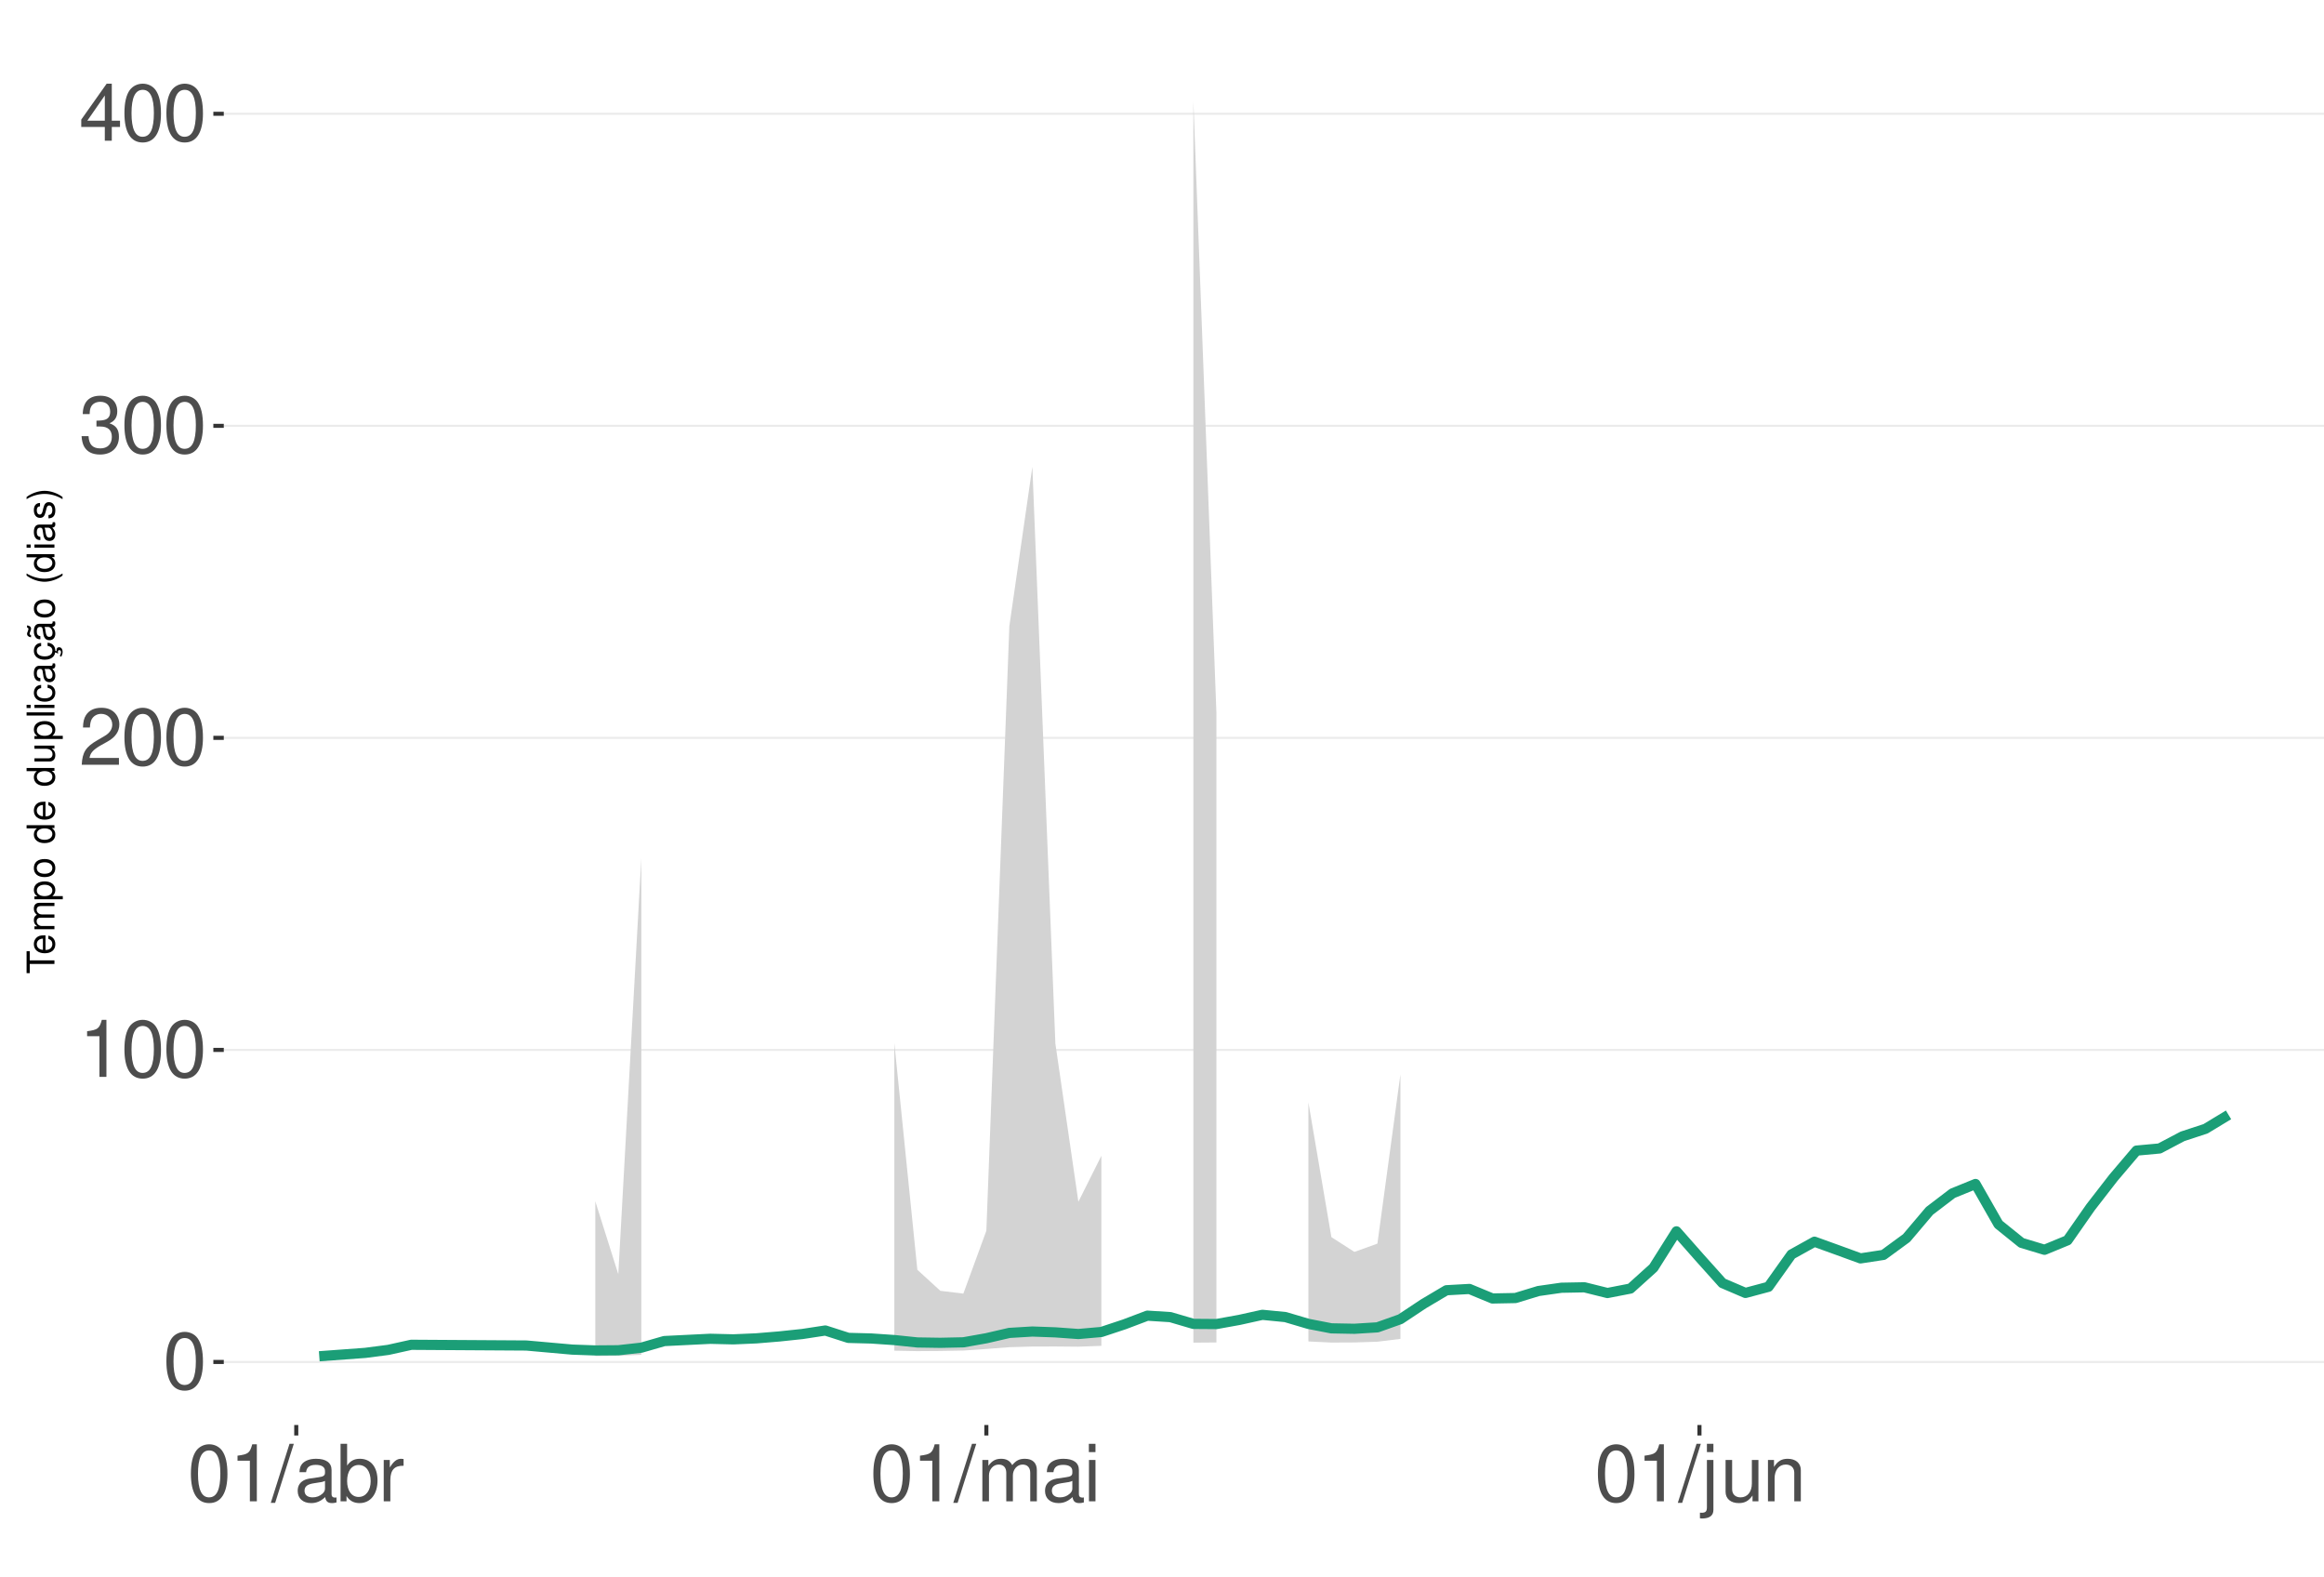
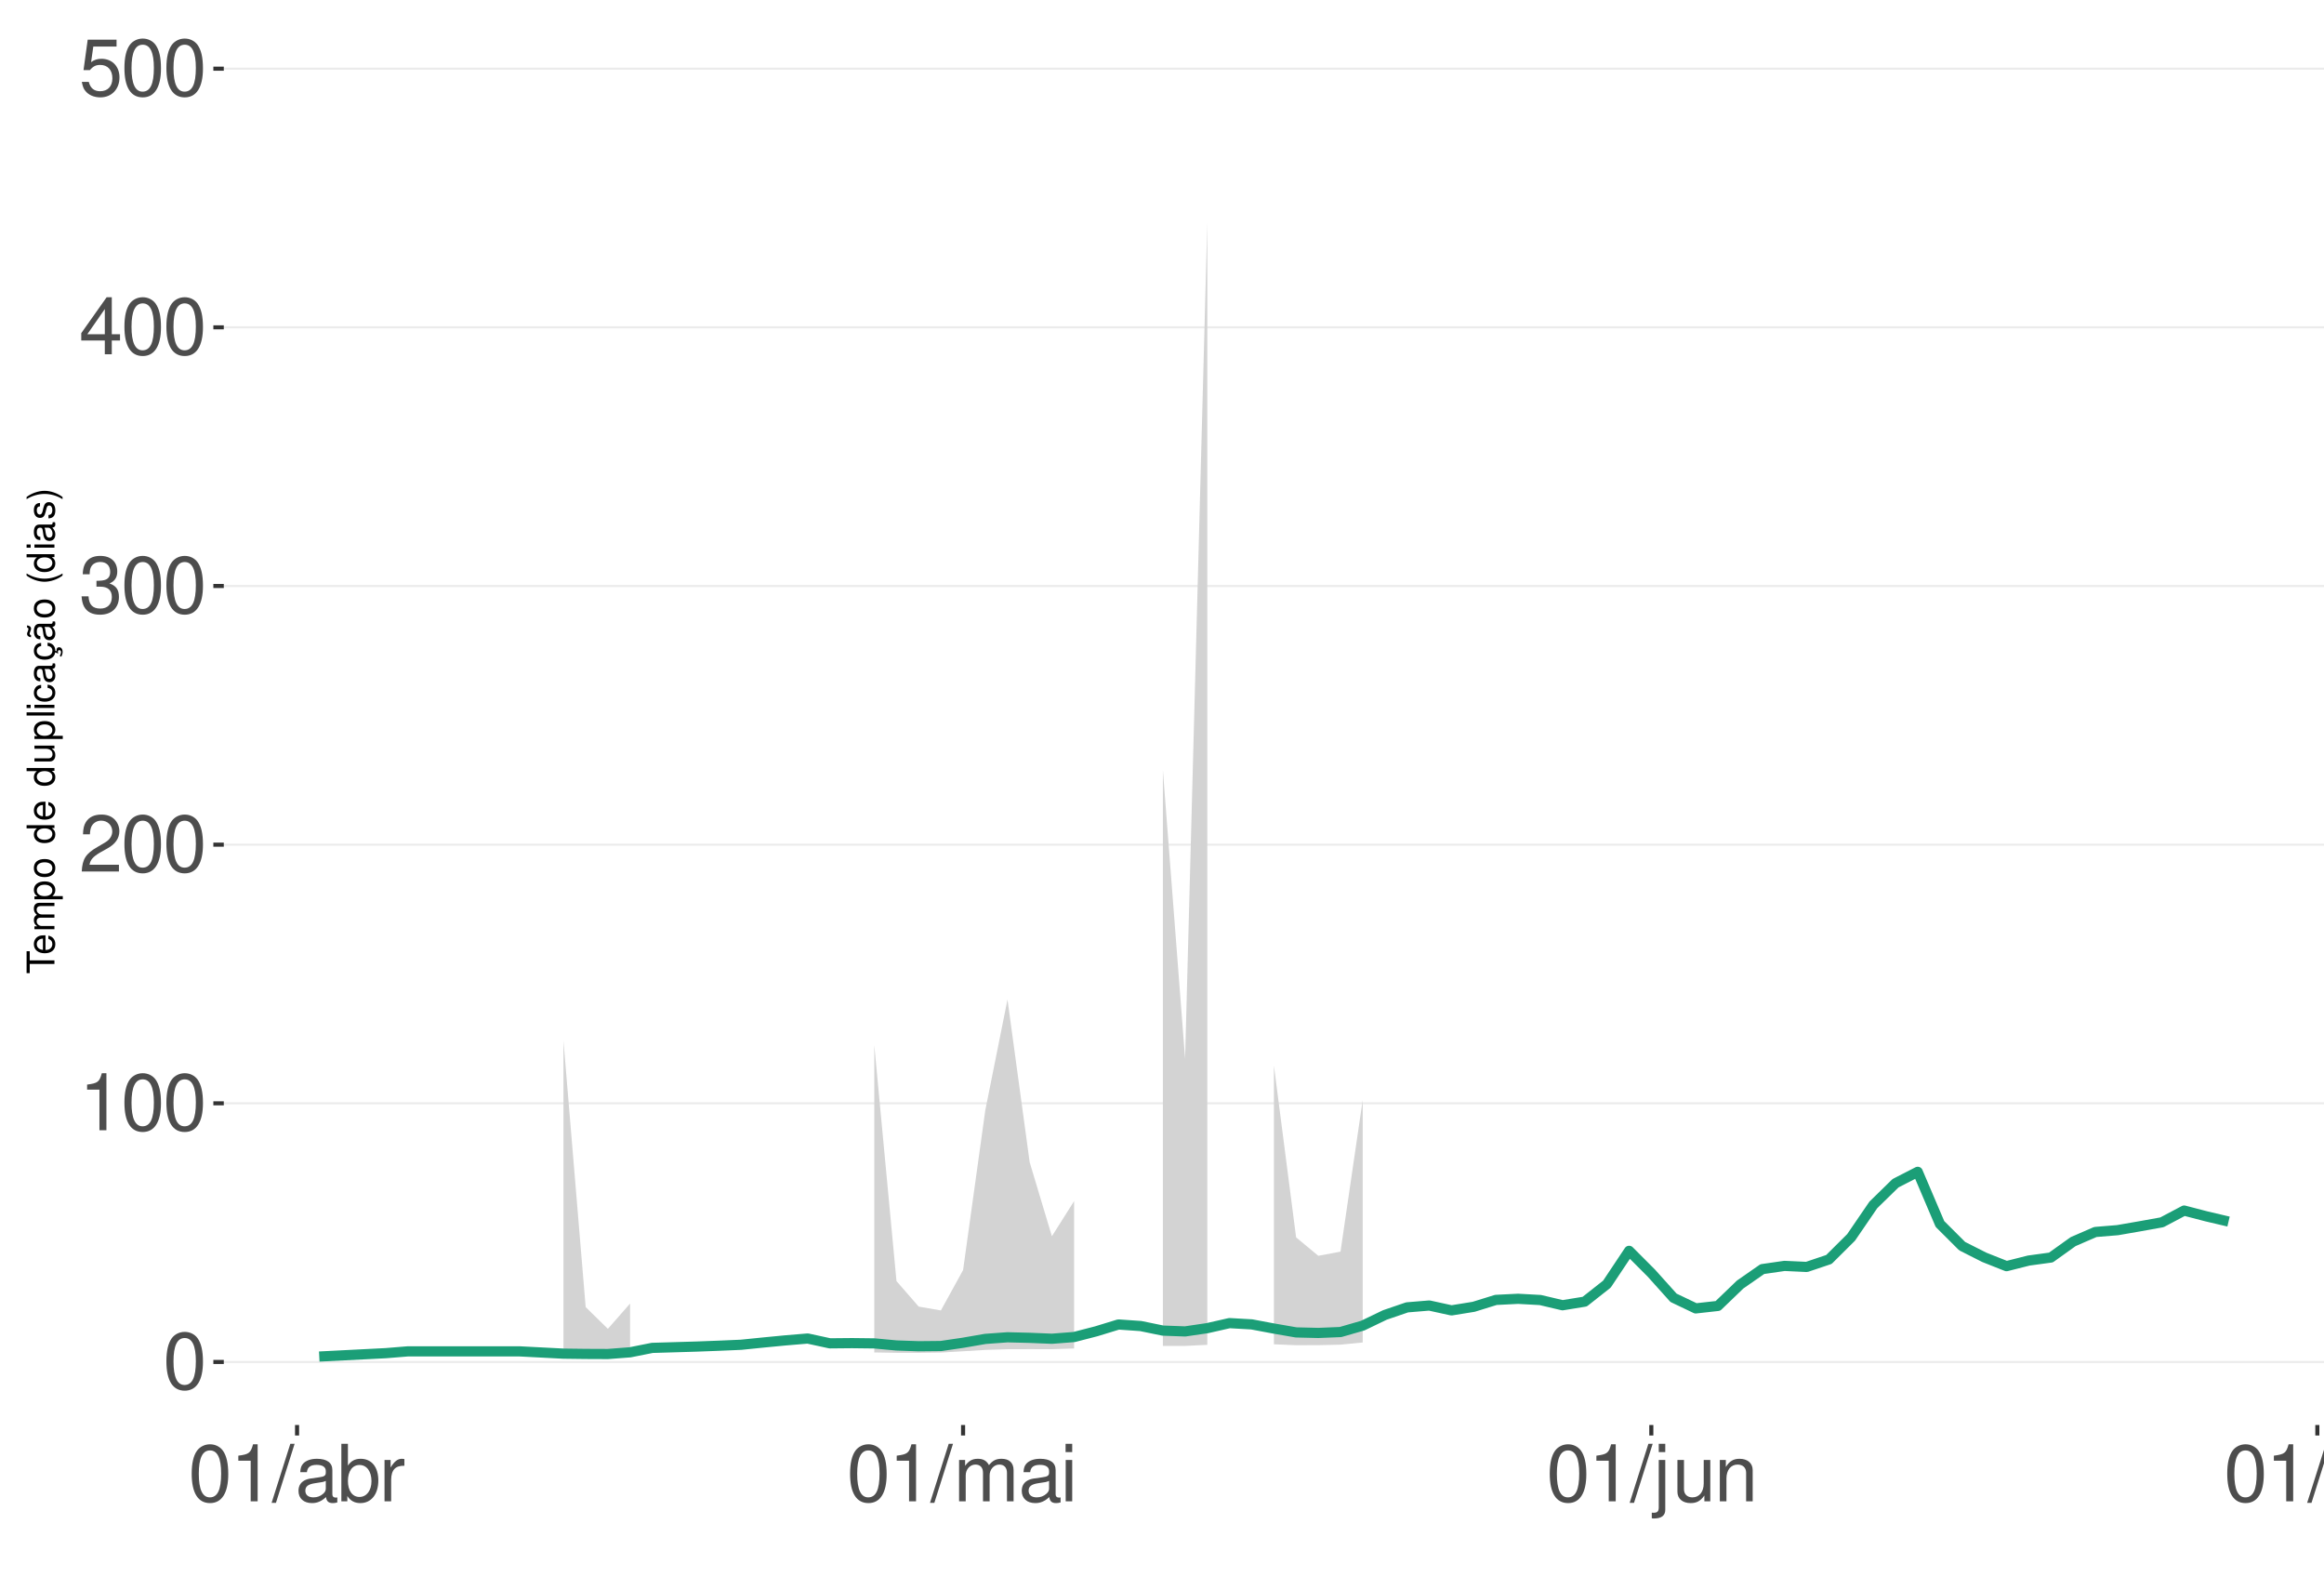
<svg xmlns="http://www.w3.org/2000/svg" xmlns:xlink="http://www.w3.org/1999/xlink" width="609pt" height="413pt" viewBox="0 0 609 413" version="1.1">
  <defs>
    <g>
      <symbol overflow="visible" id="glyph0-0">
        <path style="stroke:none;" d="" />
      </symbol>
      <symbol overflow="visible" id="glyph0-1">
        <path style="stroke:none;" d="M 5.688 -14.938 C 4.312 -14.938 3.078 -14.312 2.312 -13.297 C 1.359 -11.984 0.891 -10 0.891 -7.234 C 0.891 -2.188 2.547 0.469 5.688 0.469 C 8.781 0.469 10.469 -2.188 10.469 -7.109 C 10.469 -10 10.016 -11.938 9.047 -13.297 C 8.281 -14.328 7.062 -14.938 5.688 -14.938 Z M 5.688 -13.328 C 7.641 -13.328 8.609 -11.312 8.609 -7.266 C 8.609 -3.016 7.656 -1.031 5.641 -1.031 C 3.719 -1.031 2.75 -3.094 2.75 -7.203 C 2.75 -11.312 3.719 -13.328 5.688 -13.328 Z M 5.688 -13.328 " />
      </symbol>
      <symbol overflow="visible" id="glyph0-2">
        <path style="stroke:none;" d="M 5.344 -10.641 L 5.344 0 L 7.172 0 L 7.172 -14.938 L 5.969 -14.938 C 5.328 -12.641 4.922 -12.328 2.109 -11.953 L 2.109 -10.641 Z M 5.344 -10.641 " />
      </symbol>
      <symbol overflow="visible" id="glyph0-3">
        <path style="stroke:none;" d="M 10.453 -1.797 L 2.75 -1.797 C 2.938 -3.031 3.594 -3.828 5.391 -4.922 L 7.453 -6.078 C 9.5 -7.203 10.562 -8.734 10.562 -10.578 C 10.562 -11.812 10.062 -12.969 9.188 -13.781 C 8.328 -14.562 7.25 -14.938 5.859 -14.938 C 4 -14.938 2.625 -14.281 1.812 -13 C 1.297 -12.203 1.078 -11.281 1.031 -9.766 L 2.844 -9.766 C 2.906 -10.781 3.031 -11.375 3.281 -11.875 C 3.766 -12.781 4.703 -13.344 5.797 -13.344 C 7.453 -13.344 8.703 -12.141 8.703 -10.531 C 8.703 -9.344 8.016 -8.297 6.719 -7.562 L 4.812 -6.438 C 1.75 -4.688 0.875 -3.281 0.703 -0.016 L 10.453 -0.016 Z M 10.453 -1.797 " />
      </symbol>
      <symbol overflow="visible" id="glyph0-4">
        <path style="stroke:none;" d="M 4.562 -6.875 L 5.562 -6.875 C 7.547 -6.875 8.594 -5.953 8.594 -4.156 C 8.594 -2.266 7.453 -1.141 5.578 -1.141 C 3.578 -1.141 2.609 -2.141 2.484 -4.344 L 0.656 -4.344 C 0.75 -3.141 0.953 -2.359 1.297 -1.688 C 2.062 -0.25 3.484 0.469 5.5 0.469 C 8.516 0.469 10.453 -1.344 10.453 -4.172 C 10.453 -6.078 9.734 -7.109 7.969 -7.719 C 9.344 -8.281 10.016 -9.312 10.016 -10.828 C 10.016 -13.391 8.344 -14.938 5.562 -14.938 C 2.609 -14.938 1.031 -13.281 0.969 -10.125 L 2.781 -10.125 C 2.812 -11.031 2.891 -11.547 3.125 -12 C 3.531 -12.844 4.438 -13.344 5.578 -13.344 C 7.188 -13.344 8.156 -12.375 8.156 -10.766 C 8.156 -9.703 7.781 -9.062 6.984 -8.719 C 6.484 -8.516 5.828 -8.422 4.562 -8.406 Z M 4.562 -6.875 " />
      </symbol>
      <symbol overflow="visible" id="glyph0-5">
        <path style="stroke:none;" d="M 6.75 -3.609 L 6.75 0 L 8.578 0 L 8.578 -3.609 L 10.734 -3.609 L 10.734 -5.25 L 8.578 -5.25 L 8.578 -14.938 L 7.234 -14.938 L 0.578 -5.531 L 0.578 -3.609 Z M 6.75 -5.25 L 2.172 -5.25 L 6.75 -11.844 Z M 6.75 -5.25 " />
      </symbol>
      <symbol overflow="visible" id="glyph0-6">
+         <path style="stroke:none;" d="M 9.828 -14.641 L 2.266 -14.641 L 1.172 -6.672 L 2.844 -6.672 C 3.703 -7.688 4.406 -8.031 5.562 -8.031 C 7.516 -8.031 8.734 -6.688 8.734 -4.531 C 8.734 -2.422 7.516 -1.141 5.531 -1.141 C 3.953 -1.141 2.969 -1.938 2.547 -3.594 L 0.719 -3.594 C 0.969 -2.391 1.172 -1.812 1.609 -1.281 C 2.438 -0.172 3.922 0.469 5.578 0.469 C 8.531 0.469 10.594 -1.672 10.594 -4.766 C 10.594 -7.656 8.672 -9.641 5.859 -9.641 C 4.828 -9.641 4 -9.375 3.156 -8.766 L 3.734 -12.844 L 9.828 -12.844 Z M 9.828 -14.641 " />
+       </symbol>
+       <symbol overflow="visible" id="glyph0-7">
        <path style="stroke:none;" d="M 4.734 -15.062 L -0.172 0.406 L 0.969 0.406 L 5.859 -15.062 Z M 4.734 -15.062 " />
      </symbol>
-       <symbol overflow="visible" id="glyph0-7">
+       <symbol overflow="visible" id="glyph0-8">
        <path style="stroke:none;" d="M 11.047 -1.016 C 10.859 -0.969 10.781 -0.969 10.672 -0.969 C 10.078 -0.969 9.75 -1.281 9.75 -1.812 L 9.75 -8.188 C 9.75 -10.094 8.344 -11.141 5.688 -11.141 C 4.094 -11.141 2.828 -10.672 2.094 -9.875 C 1.594 -9.312 1.391 -8.703 1.344 -7.625 L 3.078 -7.625 C 3.219 -8.938 4 -9.547 5.625 -9.547 C 7.188 -9.547 8.031 -8.969 8.031 -7.938 L 8.031 -7.484 C 8.016 -6.734 7.641 -6.469 6.234 -6.281 C 3.797 -5.969 3.422 -5.891 2.766 -5.625 C 1.516 -5.078 0.875 -4.125 0.875 -2.734 C 0.875 -0.766 2.234 0.469 4.422 0.469 C 5.781 0.469 6.875 0 8.094 -1.109 C 8.219 0 8.766 0.469 9.875 0.469 C 10.25 0.469 10.469 0.438 11.047 0.297 Z M 8.031 -3.406 C 8.031 -2.828 7.875 -2.484 7.359 -2 C 6.656 -1.359 5.797 -1.031 4.797 -1.031 C 3.453 -1.031 2.672 -1.672 2.672 -2.766 C 2.672 -3.906 3.406 -4.484 5.266 -4.75 C 7.109 -5 7.453 -5.078 8.031 -5.344 Z M 8.031 -3.406 " />
      </symbol>
-       <symbol overflow="visible" id="glyph0-8">
+       <symbol overflow="visible" id="glyph0-9">
        <path style="stroke:none;" d="M 1.109 -15.062 L 1.109 0 L 2.672 0 L 2.672 -1.391 C 3.484 -0.125 4.578 0.469 6.094 0.469 C 8.938 0.469 10.797 -1.859 10.797 -5.453 C 10.797 -8.969 9.047 -11.141 6.172 -11.141 C 4.688 -11.141 3.641 -10.578 2.828 -9.359 L 2.828 -15.062 Z M 5.844 -9.516 C 7.766 -9.516 9 -7.844 9 -5.266 C 9 -2.812 7.719 -1.141 5.844 -1.141 C 4 -1.141 2.828 -2.781 2.828 -5.328 C 2.828 -7.875 4 -9.516 5.844 -9.516 Z M 5.844 -9.516 " />
      </symbol>
-       <symbol overflow="visible" id="glyph0-9">
+       <symbol overflow="visible" id="glyph0-10">
        <path style="stroke:none;" d="M 1.422 -10.828 L 1.422 0 L 3.156 0 L 3.156 -5.625 C 3.188 -8.219 4.25 -9.375 6.625 -9.312 L 6.625 -11.078 C 6.344 -11.109 6.172 -11.141 5.969 -11.141 C 4.859 -11.141 4 -10.469 3.016 -8.859 L 3.016 -10.828 Z M 1.422 -10.828 " />
      </symbol>
-       <symbol overflow="visible" id="glyph0-10">
+       <symbol overflow="visible" id="glyph0-11">
        <path style="stroke:none;" d="M 1.453 -10.828 L 1.453 0 L 3.188 0 L 3.188 -6.797 C 3.188 -8.359 4.312 -9.625 5.719 -9.625 C 7 -9.625 7.719 -8.844 7.719 -7.453 L 7.719 0 L 9.453 0 L 9.453 -6.797 C 9.453 -8.359 10.594 -9.625 12 -9.625 C 13.266 -9.625 14 -8.812 14 -7.453 L 14 0 L 15.734 0 L 15.734 -8.125 C 15.734 -10.062 14.625 -11.141 12.594 -11.141 C 11.156 -11.141 10.281 -10.703 9.281 -9.484 C 8.641 -10.641 7.766 -11.141 6.359 -11.141 C 4.922 -11.141 3.953 -10.594 3.031 -9.297 L 3.031 -10.828 Z M 1.453 -10.828 " />
      </symbol>
-       <symbol overflow="visible" id="glyph0-11">
+       <symbol overflow="visible" id="glyph0-12">
        <path style="stroke:none;" d="M 3.094 -10.828 L 1.391 -10.828 L 1.391 0 L 3.094 0 Z M 3.094 -15.062 L 1.359 -15.062 L 1.359 -12.891 L 3.094 -12.891 Z M 3.094 -15.062 " />
      </symbol>
-       <symbol overflow="visible" id="glyph0-12">
+       <symbol overflow="visible" id="glyph0-13">
        <path style="stroke:none;" d="M 1.453 -10.828 L 1.453 1.562 C 1.453 2.641 1.109 3 0.047 3 C -0.078 3 -0.141 3 -0.375 2.969 L -0.375 4.438 C -0.172 4.484 -0.062 4.5 0.203 4.5 C 2.141 4.5 3.156 3.734 3.156 2.25 L 3.156 -10.828 Z M 3.156 -15.062 L 1.453 -15.062 L 1.453 -12.891 L 3.156 -12.891 Z M 3.156 -15.062 " />
      </symbol>
-       <symbol overflow="visible" id="glyph0-13">
+       <symbol overflow="visible" id="glyph0-14">
        <path style="stroke:none;" d="M 9.953 0 L 9.953 -10.828 L 8.234 -10.828 L 8.234 -4.688 C 8.234 -2.484 7.078 -1.031 5.281 -1.031 C 3.922 -1.031 3.062 -1.859 3.062 -3.156 L 3.062 -10.828 L 1.344 -10.828 L 1.344 -2.484 C 1.344 -0.688 2.688 0.469 4.797 0.469 C 6.375 0.469 7.391 -0.078 8.406 -1.516 L 8.406 0 Z M 9.953 0 " />
      </symbol>
-       <symbol overflow="visible" id="glyph0-14">
+       <symbol overflow="visible" id="glyph0-15">
        <path style="stroke:none;" d="M 1.453 -10.828 L 1.453 0 L 3.188 0 L 3.188 -5.969 C 3.188 -8.188 4.344 -9.625 6.109 -9.625 C 7.484 -9.625 8.344 -8.797 8.344 -7.5 L 8.344 0 L 10.062 0 L 10.062 -8.188 C 10.062 -9.984 8.719 -11.141 6.625 -11.141 C 5.016 -11.141 3.984 -10.516 3.031 -9 L 3.031 -10.828 Z M 1.453 -10.828 " />
+       </symbol>
+       <symbol overflow="visible" id="glyph0-16">
+         <path style="stroke:none;" d="M 3.141 -15.062 L 1.406 -15.062 L 1.406 0 L 3.141 0 Z M 3.141 -15.062 " />
      </symbol>
      <symbol overflow="visible" id="glyph1-0">
        <path style="stroke:none;" d="" />
      </symbol>
      <symbol overflow="visible" id="glyph1-1">
        <path style="stroke:none;" d="M -6.469 -3.547 L -6.469 -5.938 L -7.297 -5.938 L -7.297 -0.203 L -6.469 -0.203 L -6.469 -2.609 L 0 -2.609 L 0 -3.547 Z M -6.469 -3.547 " />
      </symbol>
      <symbol overflow="visible" id="glyph1-2">
        <path style="stroke:none;" d="M -2.344 -5.125 C -3.141 -5.125 -3.625 -5.062 -4.016 -4.922 C -4.875 -4.578 -5.391 -3.781 -5.391 -2.797 C -5.391 -1.344 -4.281 -0.406 -2.547 -0.406 C -0.812 -0.406 0.234 -1.297 0.234 -2.781 C 0.234 -3.984 -0.453 -4.812 -1.594 -5.016 L -1.594 -4.188 C -0.906 -3.953 -0.547 -3.484 -0.547 -2.812 C -0.547 -2.281 -0.781 -1.828 -1.219 -1.547 C -1.516 -1.344 -1.812 -1.281 -2.344 -1.266 Z M -3.016 -1.297 C -3.984 -1.359 -4.625 -1.953 -4.625 -2.797 C -4.625 -3.641 -3.953 -4.234 -3.016 -4.234 Z M -3.016 -1.297 " />
      </symbol>
      <symbol overflow="visible" id="glyph1-3">
        <path style="stroke:none;" d="M -5.234 -0.703 L 0 -0.703 L 0 -1.547 L -3.297 -1.547 C -4.047 -1.547 -4.656 -2.094 -4.656 -2.766 C -4.656 -3.391 -4.281 -3.734 -3.609 -3.734 L 0 -3.734 L 0 -4.578 L -3.297 -4.578 C -4.047 -4.578 -4.656 -5.125 -4.656 -5.812 C -4.656 -6.422 -4.266 -6.781 -3.609 -6.781 L 0 -6.781 L 0 -7.625 L -3.938 -7.625 C -4.875 -7.625 -5.391 -7.078 -5.391 -6.094 C -5.391 -5.406 -5.188 -4.984 -4.594 -4.484 C -5.156 -4.188 -5.391 -3.766 -5.391 -3.078 C -5.391 -2.375 -5.125 -1.906 -4.5 -1.469 L -5.234 -1.469 Z M -5.234 -0.703 " />
      </symbol>
      <symbol overflow="visible" id="glyph1-4">
        <path style="stroke:none;" d="M 2.188 -0.547 L 2.188 -1.375 L -0.547 -1.375 C -0.016 -1.812 0.234 -2.312 0.234 -2.984 C 0.234 -4.344 -0.859 -5.234 -2.531 -5.234 C -4.297 -5.234 -5.391 -4.375 -5.391 -2.984 C -5.391 -2.266 -5.062 -1.703 -4.453 -1.312 L -5.234 -1.312 L -5.234 -0.547 Z M -4.609 -2.844 C -4.609 -3.766 -3.797 -4.359 -2.547 -4.359 C -1.359 -4.359 -0.547 -3.75 -0.547 -2.844 C -0.547 -1.953 -1.344 -1.375 -2.578 -1.375 C -3.812 -1.375 -4.609 -1.953 -4.609 -2.844 Z M -4.609 -2.844 " />
      </symbol>
      <symbol overflow="visible" id="glyph1-5">
        <path style="stroke:none;" d="M -5.391 -2.719 C -5.391 -1.234 -4.344 -0.359 -2.578 -0.359 C -0.812 -0.359 0.234 -1.234 0.234 -2.734 C 0.234 -4.203 -0.812 -5.094 -2.547 -5.094 C -4.359 -5.094 -5.391 -4.234 -5.391 -2.719 Z M -4.625 -2.734 C -4.625 -3.672 -3.844 -4.234 -2.547 -4.234 C -1.312 -4.234 -0.547 -3.656 -0.547 -2.734 C -0.547 -1.797 -1.312 -1.234 -2.578 -1.234 C -3.844 -1.234 -4.625 -1.797 -4.625 -2.734 Z M -4.625 -2.734 " />
      </symbol>
      <symbol overflow="visible" id="glyph1-6">
        <path style="stroke:none;" d="" />
      </symbol>
      <symbol overflow="visible" id="glyph1-7">
        <path style="stroke:none;" d="M -7.297 -4.953 L -7.297 -4.125 L -4.578 -4.125 C -5.109 -3.766 -5.391 -3.203 -5.391 -2.516 C -5.391 -1.156 -4.297 -0.266 -2.625 -0.266 C -0.859 -0.266 0.234 -1.125 0.234 -2.547 C 0.234 -3.266 -0.047 -3.766 -0.688 -4.203 L 0 -4.203 L 0 -4.953 Z M -4.609 -2.656 C -4.609 -3.547 -3.812 -4.125 -2.562 -4.125 C -1.344 -4.125 -0.547 -3.547 -0.547 -2.656 C -0.547 -1.734 -1.359 -1.125 -2.578 -1.125 C -3.797 -1.125 -4.609 -1.734 -4.609 -2.656 Z M -4.609 -2.656 " />
      </symbol>
      <symbol overflow="visible" id="glyph1-8">
        <path style="stroke:none;" d="M 0 -4.812 L -5.234 -4.812 L -5.234 -3.984 L -2.266 -3.984 C -1.203 -3.984 -0.5 -3.438 -0.5 -2.562 C -0.5 -1.906 -0.906 -1.484 -1.531 -1.484 L -5.234 -1.484 L -5.234 -0.656 L -1.203 -0.656 C -0.328 -0.656 0.234 -1.297 0.234 -2.312 C 0.234 -3.094 -0.047 -3.578 -0.734 -4.062 L 0 -4.062 Z M 0 -4.812 " />
      </symbol>
      <symbol overflow="visible" id="glyph1-9">
        <path style="stroke:none;" d="M -7.297 -1.516 L -7.297 -0.688 L 0 -0.688 L 0 -1.516 Z M -7.297 -1.516 " />
      </symbol>
      <symbol overflow="visible" id="glyph1-10">
        <path style="stroke:none;" d="M -5.234 -1.5 L -5.234 -0.672 L 0 -0.672 L 0 -1.5 Z M -7.297 -1.5 L -7.297 -0.656 L -6.234 -0.656 L -6.234 -1.5 Z M -7.297 -1.5 " />
      </symbol>
      <symbol overflow="visible" id="glyph1-11">
        <path style="stroke:none;" d="M -3.484 -4.703 C -3.984 -4.672 -4.312 -4.562 -4.609 -4.359 C -5.094 -4 -5.391 -3.375 -5.391 -2.641 C -5.391 -1.219 -4.266 -0.312 -2.531 -0.312 C -0.844 -0.312 0.234 -1.203 0.234 -2.625 C 0.234 -3.875 -0.516 -4.672 -1.797 -4.766 L -1.797 -3.938 C -0.953 -3.797 -0.547 -3.359 -0.547 -2.656 C -0.547 -1.734 -1.297 -1.188 -2.531 -1.188 C -3.844 -1.188 -4.625 -1.719 -4.625 -2.625 C -4.625 -3.328 -4.203 -3.766 -3.484 -3.875 Z M -3.484 -4.703 " />
      </symbol>
      <symbol overflow="visible" id="glyph1-12">
        <path style="stroke:none;" d="M -0.484 -5.344 C -0.469 -5.266 -0.469 -5.219 -0.469 -5.172 C -0.469 -4.875 -0.625 -4.719 -0.875 -4.719 L -3.953 -4.719 C -4.891 -4.719 -5.391 -4.047 -5.391 -2.75 C -5.391 -1.984 -5.172 -1.375 -4.781 -1.016 C -4.516 -0.766 -4.203 -0.672 -3.688 -0.656 L -3.688 -1.484 C -4.328 -1.562 -4.625 -1.938 -4.625 -2.719 C -4.625 -3.484 -4.344 -3.891 -3.844 -3.891 L -3.625 -3.891 C -3.266 -3.875 -3.125 -3.703 -3.047 -3.016 C -2.891 -1.844 -2.844 -1.656 -2.719 -1.344 C -2.453 -0.734 -2 -0.422 -1.312 -0.422 C -0.375 -0.422 0.234 -1.078 0.234 -2.141 C 0.234 -2.797 0 -3.328 -0.547 -3.922 C 0 -3.984 0.234 -4.234 0.234 -4.781 C 0.234 -4.953 0.203 -5.062 0.141 -5.344 Z M -1.656 -3.891 C -1.375 -3.891 -1.203 -3.812 -0.969 -3.562 C -0.656 -3.219 -0.5 -2.812 -0.5 -2.312 C -0.5 -1.672 -0.812 -1.297 -1.344 -1.297 C -1.891 -1.297 -2.172 -1.656 -2.297 -2.547 C -2.422 -3.438 -2.453 -3.609 -2.594 -3.891 Z M -1.656 -3.891 " />
      </symbol>
      <symbol overflow="visible" id="glyph1-13">
        <path style="stroke:none;" d="M 0.234 -2.641 C 0.234 -3.875 -0.547 -4.703 -1.797 -4.766 L -1.797 -3.938 C -0.953 -3.797 -0.531 -3.359 -0.531 -2.656 C -0.531 -1.734 -1.281 -1.188 -2.516 -1.188 C -3.844 -1.188 -4.625 -1.719 -4.625 -2.625 C -4.625 -3.328 -4.203 -3.766 -3.484 -3.875 L -3.484 -4.703 C -3.984 -4.672 -4.312 -4.562 -4.609 -4.359 C -5.094 -4 -5.391 -3.375 -5.391 -2.641 C -5.391 -1.219 -4.266 -0.312 -2.531 -0.312 C -1.469 -0.312 -0.625 -0.672 -0.156 -1.312 C 0.047 -1.594 0.125 -1.812 0.203 -2.25 L 0.922 -1.938 L 0.984 -2.062 C 0.938 -2.188 0.906 -2.25 0.906 -2.375 C 0.906 -2.656 1.047 -2.828 1.281 -2.828 C 1.547 -2.828 1.734 -2.594 1.734 -2.297 C 1.734 -2.031 1.672 -1.844 1.438 -1.406 L 1.406 -1.312 L 1.812 -1.094 C 2.078 -1.75 2.141 -1.953 2.141 -2.344 C 2.141 -3.109 1.781 -3.578 1.203 -3.578 C 0.781 -3.578 0.547 -3.297 0.547 -2.797 C 0.547 -2.703 0.547 -2.641 0.562 -2.516 Z M 0.234 -2.641 " />
      </symbol>
      <symbol overflow="visible" id="glyph1-14">
        <path style="stroke:none;" d="M -0.484 -5.344 C -0.469 -5.266 -0.469 -5.219 -0.469 -5.172 C -0.469 -4.875 -0.625 -4.719 -0.875 -4.719 L -3.953 -4.719 C -4.891 -4.719 -5.391 -4.047 -5.391 -2.75 C -5.391 -1.984 -5.172 -1.375 -4.781 -1.016 C -4.516 -0.766 -4.203 -0.672 -3.688 -0.656 L -3.688 -1.484 C -4.328 -1.562 -4.625 -1.938 -4.625 -2.719 C -4.625 -3.484 -4.344 -3.891 -3.844 -3.891 L -3.625 -3.891 C -3.266 -3.875 -3.125 -3.703 -3.047 -3.016 C -2.891 -1.844 -2.844 -1.656 -2.719 -1.344 C -2.453 -0.734 -2 -0.422 -1.312 -0.422 C -0.375 -0.422 0.234 -1.078 0.234 -2.141 C 0.234 -2.797 0 -3.328 -0.547 -3.922 C 0 -3.984 0.234 -4.234 0.234 -4.781 C 0.234 -4.953 0.203 -5.062 0.141 -5.344 Z M -1.656 -3.891 C -1.375 -3.891 -1.203 -3.812 -0.969 -3.562 C -0.656 -3.219 -0.5 -2.812 -0.5 -2.312 C -0.5 -1.672 -0.812 -1.297 -1.344 -1.297 C -1.891 -1.297 -2.172 -1.656 -2.297 -2.547 C -2.422 -3.438 -2.453 -3.609 -2.594 -3.891 Z M -7.172 -3.75 C -6.922 -3.672 -6.812 -3.547 -6.812 -3.375 C -6.812 -3.25 -6.875 -2.984 -6.984 -2.734 C -7.156 -2.312 -7.172 -2.25 -7.172 -2.047 C -7.172 -1.594 -6.797 -1.297 -6.141 -1.188 L -6.141 -1.766 C -6.375 -1.812 -6.5 -1.938 -6.5 -2.094 C -6.5 -2.203 -6.469 -2.344 -6.375 -2.578 C -6.156 -3.156 -6.125 -3.234 -6.125 -3.438 C -6.125 -3.922 -6.484 -4.219 -7.172 -4.312 Z M -7.172 -3.75 " />
      </symbol>
      <symbol overflow="visible" id="glyph1-15">
        <path style="stroke:none;" d="M -7.297 -2.359 C -5.984 -1.359 -4.156 -0.734 -2.594 -0.734 C -1.016 -0.734 0.812 -1.359 2.125 -2.359 L 2.125 -2.906 C 0.688 -2.031 -0.984 -1.547 -2.594 -1.547 C -4.188 -1.547 -5.875 -2.031 -7.297 -2.906 Z M -7.297 -2.359 " />
      </symbol>
      <symbol overflow="visible" id="glyph1-16">
        <path style="stroke:none;" d="M -3.781 -4.375 C -4.812 -4.375 -5.391 -3.688 -5.391 -2.484 C -5.391 -1.266 -4.766 -0.469 -3.797 -0.469 C -2.969 -0.469 -2.578 -0.891 -2.281 -2.125 L -2.094 -2.906 C -1.953 -3.484 -1.734 -3.719 -1.375 -3.719 C -0.875 -3.719 -0.547 -3.234 -0.547 -2.5 C -0.547 -2.047 -0.672 -1.672 -0.891 -1.453 C -1.047 -1.328 -1.188 -1.266 -1.562 -1.219 L -1.562 -0.344 C -0.344 -0.375 0.234 -1.062 0.234 -2.438 C 0.234 -3.75 -0.422 -4.594 -1.438 -4.594 C -2.203 -4.594 -2.641 -4.156 -2.891 -3.109 L -3.078 -2.312 C -3.234 -1.625 -3.453 -1.344 -3.828 -1.344 C -4.312 -1.344 -4.625 -1.766 -4.625 -2.453 C -4.625 -3.125 -4.328 -3.484 -3.781 -3.5 Z M -3.781 -4.375 " />
      </symbol>
      <symbol overflow="visible" id="glyph1-17">
        <path style="stroke:none;" d="M 2.125 -0.938 C 0.812 -1.938 -1.016 -2.562 -2.578 -2.562 C -4.156 -2.562 -5.984 -1.938 -7.297 -0.938 L -7.297 -0.375 C -5.859 -1.266 -4.188 -1.75 -2.578 -1.75 C -0.984 -1.75 0.703 -1.266 2.125 -0.375 Z M 2.125 -0.938 " />
      </symbol>
    </g>
    <clipPath id="clip1">
      <path d="M 58.645 9.961 L 609 9.961 L 609 373.328 L 58.645 373.328 Z M 58.645 9.961 " />
    </clipPath>
    <clipPath id="clip2">
      <path d="M 58.645 356 L 609 356 L 609 358 L 58.645 358 Z M 58.645 356 " />
    </clipPath>
    <clipPath id="clip3">
-       <path d="M 58.645 274 L 609 274 L 609 276 L 58.645 276 Z M 58.645 274 " />
+       <path d="M 58.645 288 L 609 288 L 609 290 L 58.645 290 Z M 58.645 288 " />
    </clipPath>
    <clipPath id="clip4">
-       <path d="M 58.645 193 L 609 193 L 609 194 L 58.645 194 Z M 58.645 193 " />
+       <path d="M 58.645 221 L 609 221 L 609 222 L 58.645 222 Z M 58.645 221 " />
    </clipPath>
    <clipPath id="clip5">
-       <path d="M 58.645 111 L 609 111 L 609 112 L 58.645 112 Z M 58.645 111 " />
+       <path d="M 58.645 153 L 609 153 L 609 154 L 58.645 154 Z M 58.645 153 " />
    </clipPath>
    <clipPath id="clip6">
-       <path d="M 58.645 29 L 609 29 L 609 31 L 58.645 31 Z M 58.645 29 " />
+       <path d="M 58.645 85 L 609 85 L 609 87 L 58.645 87 Z M 58.645 85 " />
+     </clipPath>
+     <clipPath id="clip7">
+       <path d="M 58.645 17 L 609 17 L 609 19 L 58.645 19 Z M 58.645 17 " />
    </clipPath>
  </defs>
  <g id="surface281">
    <rect x="0" y="0" width="609" height="413" style="fill:rgb(100%,100%,100%);fill-opacity:1;stroke:none;" />
    <rect x="0" y="0" width="609" height="413" style="fill:rgb(100%,100%,100%);fill-opacity:1;stroke:none;" />
    <path style="fill:none;stroke-width:1.067;stroke-linecap:round;stroke-linejoin:round;stroke:rgb(100%,100%,100%);stroke-opacity:1;stroke-miterlimit:10;" d="M 0 413 L 609 413 L 609 0 L 0 0 Z M 0 413 " />
    <g clip-path="url(#clip1)" clip-rule="nonzero">
      <path style=" stroke:none;fill-rule:nonzero;fill:rgb(100%,100%,100%);fill-opacity:1;" d="M 58.645 373.328 L 609 373.328 L 609 9.961 L 58.645 9.961 Z M 58.645 373.328 " />
    </g>
    <g clip-path="url(#clip2)" clip-rule="nonzero">
      <path style="fill:none;stroke-width:0.533;stroke-linecap:butt;stroke-linejoin:round;stroke:rgb(92.157%,92.157%,92.157%);stroke-opacity:1;stroke-miterlimit:10;" d="M 58.645 356.812 L 609 356.812 " />
    </g>
    <g clip-path="url(#clip3)" clip-rule="nonzero">
-       <path style="fill:none;stroke-width:0.533;stroke-linecap:butt;stroke-linejoin:round;stroke:rgb(92.157%,92.157%,92.157%);stroke-opacity:1;stroke-miterlimit:10;" d="M 58.645 275.062 L 609 275.062 " />
+       <path style="fill:none;stroke-width:0.533;stroke-linecap:butt;stroke-linejoin:round;stroke:rgb(92.157%,92.157%,92.157%);stroke-opacity:1;stroke-miterlimit:10;" d="M 58.645 289.047 L 609 289.047 " />
    </g>
    <g clip-path="url(#clip4)" clip-rule="nonzero">
-       <path style="fill:none;stroke-width:0.533;stroke-linecap:butt;stroke-linejoin:round;stroke:rgb(92.157%,92.157%,92.157%);stroke-opacity:1;stroke-miterlimit:10;" d="M 58.645 193.309 L 609 193.309 " />
+       <path style="fill:none;stroke-width:0.533;stroke-linecap:butt;stroke-linejoin:round;stroke:rgb(92.157%,92.157%,92.157%);stroke-opacity:1;stroke-miterlimit:10;" d="M 58.645 221.285 L 609 221.285 " />
    </g>
    <g clip-path="url(#clip5)" clip-rule="nonzero">
-       <path style="fill:none;stroke-width:0.533;stroke-linecap:butt;stroke-linejoin:round;stroke:rgb(92.157%,92.157%,92.157%);stroke-opacity:1;stroke-miterlimit:10;" d="M 58.645 111.559 L 609 111.559 " />
+       <path style="fill:none;stroke-width:0.533;stroke-linecap:butt;stroke-linejoin:round;stroke:rgb(92.157%,92.157%,92.157%);stroke-opacity:1;stroke-miterlimit:10;" d="M 58.645 153.52 L 609 153.52 " />
    </g>
    <g clip-path="url(#clip6)" clip-rule="nonzero">
-       <path style="fill:none;stroke-width:0.533;stroke-linecap:butt;stroke-linejoin:round;stroke:rgb(92.157%,92.157%,92.157%);stroke-opacity:1;stroke-miterlimit:10;" d="M 58.645 29.809 L 609 29.809 " />
-     </g>
-     <path style=" stroke:none;fill-rule:nonzero;fill:rgb(82.745%,82.745%,82.745%);fill-opacity:1;" d="M 155.996 314.719 L 162.023 333.82 L 168.055 224.832 L 168.055 354.934 L 162.023 355.188 L 155.996 355.266 Z M 155.996 314.719 " />
-     <path style=" stroke:none;fill-rule:nonzero;fill:rgb(82.745%,82.745%,82.745%);fill-opacity:1;" d="M 234.359 273.25 L 240.391 332.66 L 246.418 338.172 L 252.445 338.902 L 258.473 322.426 L 264.5 164.023 L 270.527 122.293 L 276.559 273.402 L 282.586 314.848 L 288.613 302.789 L 288.613 352.586 L 282.586 352.809 L 276.559 352.754 L 270.527 352.766 L 264.5 352.938 L 258.473 353.402 L 252.445 353.816 L 246.418 353.922 L 240.391 353.965 L 234.359 353.852 Z M 234.359 273.25 " />
-     <path style=" stroke:none;fill-rule:nonzero;fill:rgb(82.745%,82.745%,82.745%);fill-opacity:1;" d="M 312.723 26.48 L 318.754 186.668 L 318.754 351.703 L 312.723 351.75 Z M 312.723 26.48 " />
-     <path style=" stroke:none;fill-rule:nonzero;fill:rgb(82.745%,82.745%,82.745%);fill-opacity:1;" d="M 342.863 288.809 L 348.891 324.109 L 354.922 327.977 L 360.949 325.805 L 366.977 281.48 L 366.977 350.762 L 360.949 351.504 L 354.922 351.699 L 348.891 351.727 L 342.863 351.434 Z M 342.863 288.809 " />
-     <path style="fill:none;stroke-width:2.667;stroke-linecap:butt;stroke-linejoin:round;stroke:rgb(10.588%,61.961%,46.667%);stroke-opacity:1;stroke-miterlimit:10;" d="M 83.66 355.316 L 95.719 354.43 L 101.746 353.645 L 107.773 352.309 L 137.914 352.5 L 149.969 353.574 L 155.996 353.789 L 162.023 353.742 L 168.055 353.07 L 174.082 351.332 L 186.137 350.738 L 192.164 350.887 L 198.191 350.625 L 204.223 350.125 L 210.25 349.488 L 216.277 348.566 L 222.305 350.5 L 228.332 350.66 L 234.359 351.07 L 240.391 351.699 L 246.418 351.793 L 252.445 351.664 L 258.473 350.594 L 264.5 349.199 L 270.527 348.836 L 276.559 349.055 L 282.586 349.488 L 288.613 348.957 L 294.641 346.957 L 300.668 344.68 L 306.695 345.062 L 312.723 346.832 L 318.754 346.879 L 324.781 345.789 L 330.809 344.457 L 336.836 345.051 L 342.863 346.832 L 348.891 348.004 L 354.922 348.117 L 360.949 347.742 L 366.977 345.598 L 373.004 341.598 L 379.031 338.02 L 385.059 337.684 L 391.09 340.18 L 397.117 340.062 L 403.145 338.223 L 409.172 337.363 L 415.199 337.25 L 421.227 338.75 L 427.258 337.578 L 433.285 332.137 L 439.312 322.59 L 445.34 329.422 L 451.367 336.145 L 457.395 338.73 L 463.426 337.117 L 469.453 328.648 L 475.48 325.301 L 481.508 327.48 L 487.535 329.676 L 493.562 328.758 L 499.594 324.344 L 505.621 317.23 L 511.648 312.637 L 517.676 310.184 L 523.703 320.746 L 529.73 325.605 L 535.762 327.422 L 541.789 324.934 L 547.816 316.301 L 553.844 308.527 L 559.871 301.434 L 565.898 300.879 L 571.93 297.699 L 577.957 295.723 L 583.984 292.074 " />
+       <path style="fill:none;stroke-width:0.533;stroke-linecap:butt;stroke-linejoin:round;stroke:rgb(92.157%,92.157%,92.157%);stroke-opacity:1;stroke-miterlimit:10;" d="M 58.645 85.754 L 609 85.754 " />
+     </g>
+     <g clip-path="url(#clip7)" clip-rule="nonzero">
+       <path style="fill:none;stroke-width:0.533;stroke-linecap:butt;stroke-linejoin:round;stroke:rgb(92.157%,92.157%,92.157%);stroke-opacity:1;stroke-miterlimit:10;" d="M 58.645 17.988 L 609 17.988 " />
+     </g>
+     <path style=" stroke:none;fill-rule:nonzero;fill:rgb(82.745%,82.745%,82.745%);fill-opacity:1;" d="M 147.656 272.652 L 153.473 342.43 L 159.293 348.129 L 165.109 341.508 L 165.109 355.449 L 159.293 355.645 L 153.473 355.695 L 147.656 355.727 Z M 147.656 272.652 " />
+     <path style=" stroke:none;fill-rule:nonzero;fill:rgb(82.745%,82.745%,82.745%);fill-opacity:1;" d="M 229.105 273.785 L 234.922 335.621 L 240.738 342.305 L 246.559 343.309 L 252.375 332.738 L 258.191 290.895 L 264.012 261.848 L 269.828 304.496 L 275.645 323.879 L 281.465 314.676 L 281.465 353.273 L 275.645 353.465 L 269.828 353.453 L 264.012 353.469 L 258.191 353.652 L 252.375 354.008 L 246.559 354.348 L 240.738 354.422 L 234.922 354.414 L 229.105 354.316 Z M 229.105 273.785 " />
+     <path style=" stroke:none;fill-rule:nonzero;fill:rgb(82.745%,82.745%,82.745%);fill-opacity:1;" d="M 304.734 201.777 L 310.551 277.371 L 316.371 58.332 L 316.371 352.32 L 310.551 352.605 L 304.734 352.598 Z M 304.734 201.777 " />
+     <path style=" stroke:none;fill-rule:nonzero;fill:rgb(82.745%,82.745%,82.745%);fill-opacity:1;" d="M 333.824 279.141 L 339.641 324.172 L 345.457 328.996 L 351.277 327.906 L 357.094 288.172 L 357.094 351.703 L 351.277 352.277 L 345.457 352.41 L 339.641 352.422 L 333.824 352.18 Z M 333.824 279.141 " />
+     <path style="fill:none;stroke-width:2.667;stroke-linecap:butt;stroke-linejoin:round;stroke:rgb(10.588%,61.961%,46.667%);stroke-opacity:1;stroke-miterlimit:10;" d="M 83.66 355.391 L 101.113 354.504 L 106.934 354.027 L 136.02 354.027 L 147.656 354.629 L 153.473 354.703 L 159.293 354.727 L 165.109 354.281 L 170.926 353.121 L 182.562 352.777 L 188.379 352.555 L 194.199 352.305 L 200.016 351.715 L 205.832 351.156 L 211.652 350.668 L 217.469 351.93 L 223.285 351.875 L 229.105 351.945 L 234.922 352.488 L 240.738 352.691 L 246.559 352.633 L 252.375 351.777 L 258.191 350.77 L 264.012 350.344 L 269.828 350.488 L 275.645 350.727 L 281.465 350.277 L 287.281 348.773 L 293.098 346.992 L 298.918 347.398 L 304.734 348.594 L 310.551 348.809 L 316.371 347.953 L 322.188 346.633 L 328.004 346.965 L 333.824 348.059 L 339.641 349.066 L 345.457 349.207 L 351.277 348.969 L 357.094 347.293 L 362.91 344.496 L 368.73 342.504 L 374.547 342.023 L 380.363 343.297 L 386.184 342.355 L 392 340.551 L 397.816 340.262 L 403.637 340.582 L 409.453 341.953 L 415.27 341.008 L 421.09 336.418 L 426.906 327.695 L 432.723 333.523 L 438.543 340 L 444.359 342.777 L 450.176 342.129 L 455.996 336.527 L 461.812 332.484 L 467.629 331.641 L 473.449 331.914 L 479.266 329.953 L 485.082 324.172 L 490.902 315.668 L 496.719 309.984 L 502.535 307 L 508.355 320.656 L 514.172 326.461 L 519.988 329.402 L 525.809 331.711 L 531.625 330.242 L 537.441 329.449 L 543.262 325.281 L 549.078 322.758 L 554.895 322.281 L 560.715 321.27 L 566.531 320.223 L 572.348 317.145 L 578.168 318.66 L 583.984 320.027 " />
    <g style="fill:rgb(30.196%,30.196%,30.196%);fill-opacity:1;">
      <use xlink:href="#glyph0-1" x="42.715" y="363.866" />
    </g>
    <g style="fill:rgb(30.196%,30.196%,30.196%);fill-opacity:1;">
-       <use xlink:href="#glyph0-2" x="20.715" y="282.116" />
-       <use xlink:href="#glyph0-1" x="31.715" y="282.116" />
-       <use xlink:href="#glyph0-1" x="42.715" y="282.116" />
-     </g>
-     <g style="fill:rgb(30.196%,30.196%,30.196%);fill-opacity:1;">
-       <use xlink:href="#glyph0-3" x="20.715" y="200.362" />
-       <use xlink:href="#glyph0-1" x="31.715" y="200.362" />
-       <use xlink:href="#glyph0-1" x="42.715" y="200.362" />
-     </g>
-     <g style="fill:rgb(30.196%,30.196%,30.196%);fill-opacity:1;">
-       <use xlink:href="#glyph0-4" x="20.715" y="118.612" />
-       <use xlink:href="#glyph0-1" x="31.715" y="118.612" />
-       <use xlink:href="#glyph0-1" x="42.715" y="118.612" />
-     </g>
-     <g style="fill:rgb(30.196%,30.196%,30.196%);fill-opacity:1;">
-       <use xlink:href="#glyph0-5" x="20.715" y="36.862" />
-       <use xlink:href="#glyph0-1" x="31.715" y="36.862" />
-       <use xlink:href="#glyph0-1" x="42.715" y="36.862" />
+       <use xlink:href="#glyph0-2" x="20.715" y="296.101" />
+       <use xlink:href="#glyph0-1" x="31.715" y="296.101" />
+       <use xlink:href="#glyph0-1" x="42.715" y="296.101" />
+     </g>
+     <g style="fill:rgb(30.196%,30.196%,30.196%);fill-opacity:1;">
+       <use xlink:href="#glyph0-3" x="20.715" y="228.339" />
+       <use xlink:href="#glyph0-1" x="31.715" y="228.339" />
+       <use xlink:href="#glyph0-1" x="42.715" y="228.339" />
+     </g>
+     <g style="fill:rgb(30.196%,30.196%,30.196%);fill-opacity:1;">
+       <use xlink:href="#glyph0-4" x="20.715" y="160.573" />
+       <use xlink:href="#glyph0-1" x="31.715" y="160.573" />
+       <use xlink:href="#glyph0-1" x="42.715" y="160.573" />
+     </g>
+     <g style="fill:rgb(30.196%,30.196%,30.196%);fill-opacity:1;">
+       <use xlink:href="#glyph0-5" x="20.715" y="92.808" />
+       <use xlink:href="#glyph0-1" x="31.715" y="92.808" />
+       <use xlink:href="#glyph0-1" x="42.715" y="92.808" />
+     </g>
+     <g style="fill:rgb(30.196%,30.196%,30.196%);fill-opacity:1;">
+       <use xlink:href="#glyph0-6" x="20.715" y="25.042" />
+       <use xlink:href="#glyph0-1" x="31.715" y="25.042" />
+       <use xlink:href="#glyph0-1" x="42.715" y="25.042" />
    </g>
    <path style="fill:none;stroke-width:1.067;stroke-linecap:butt;stroke-linejoin:round;stroke:rgb(20%,20%,20%);stroke-opacity:1;stroke-miterlimit:10;" d="M 55.906 356.812 L 58.645 356.812 " />
-     <path style="fill:none;stroke-width:1.067;stroke-linecap:butt;stroke-linejoin:round;stroke:rgb(20%,20%,20%);stroke-opacity:1;stroke-miterlimit:10;" d="M 55.906 275.062 L 58.645 275.062 " />
-     <path style="fill:none;stroke-width:1.067;stroke-linecap:butt;stroke-linejoin:round;stroke:rgb(20%,20%,20%);stroke-opacity:1;stroke-miterlimit:10;" d="M 55.906 193.309 L 58.645 193.309 " />
-     <path style="fill:none;stroke-width:1.067;stroke-linecap:butt;stroke-linejoin:round;stroke:rgb(20%,20%,20%);stroke-opacity:1;stroke-miterlimit:10;" d="M 55.906 111.559 L 58.645 111.559 " />
-     <path style="fill:none;stroke-width:1.067;stroke-linecap:butt;stroke-linejoin:round;stroke:rgb(20%,20%,20%);stroke-opacity:1;stroke-miterlimit:10;" d="M 55.906 29.809 L 58.645 29.809 " />
-     <path style="fill:none;stroke-width:1.067;stroke-linecap:butt;stroke-linejoin:round;stroke:rgb(20%,20%,20%);stroke-opacity:1;stroke-miterlimit:10;" d="M 77.633 376.07 L 77.633 373.328 " />
-     <path style="fill:none;stroke-width:1.067;stroke-linecap:butt;stroke-linejoin:round;stroke:rgb(20%,20%,20%);stroke-opacity:1;stroke-miterlimit:10;" d="M 258.473 376.07 L 258.473 373.328 " />
-     <path style="fill:none;stroke-width:1.067;stroke-linecap:butt;stroke-linejoin:round;stroke:rgb(20%,20%,20%);stroke-opacity:1;stroke-miterlimit:10;" d="M 445.34 376.07 L 445.34 373.328 " />
-     <g style="fill:rgb(30.196%,30.196%,30.196%);fill-opacity:1;">
-       <use xlink:href="#glyph0-1" x="49.133" y="393.315" />
-       <use xlink:href="#glyph0-2" x="60.133" y="393.315" />
-       <use xlink:href="#glyph0-6" x="71.133" y="393.315" />
-       <use xlink:href="#glyph0-7" x="77.133" y="393.315" />
-       <use xlink:href="#glyph0-8" x="88.133" y="393.315" />
-       <use xlink:href="#glyph0-9" x="99.133" y="393.315" />
-     </g>
-     <g style="fill:rgb(30.196%,30.196%,30.196%);fill-opacity:1;">
-       <use xlink:href="#glyph0-1" x="227.973" y="393.315" />
-       <use xlink:href="#glyph0-2" x="238.973" y="393.315" />
-       <use xlink:href="#glyph0-6" x="249.973" y="393.315" />
-       <use xlink:href="#glyph0-10" x="255.973" y="393.315" />
-       <use xlink:href="#glyph0-7" x="272.973" y="393.315" />
-       <use xlink:href="#glyph0-11" x="283.973" y="393.315" />
-     </g>
-     <g style="fill:rgb(30.196%,30.196%,30.196%);fill-opacity:1;">
-       <use xlink:href="#glyph0-1" x="417.84" y="393.315" />
-       <use xlink:href="#glyph0-2" x="428.84" y="393.315" />
-       <use xlink:href="#glyph0-6" x="439.84" y="393.315" />
-       <use xlink:href="#glyph0-12" x="445.84" y="393.315" />
-       <use xlink:href="#glyph0-13" x="450.84" y="393.315" />
-       <use xlink:href="#glyph0-14" x="461.84" y="393.315" />
+     <path style="fill:none;stroke-width:1.067;stroke-linecap:butt;stroke-linejoin:round;stroke:rgb(20%,20%,20%);stroke-opacity:1;stroke-miterlimit:10;" d="M 55.906 289.047 L 58.645 289.047 " />
+     <path style="fill:none;stroke-width:1.067;stroke-linecap:butt;stroke-linejoin:round;stroke:rgb(20%,20%,20%);stroke-opacity:1;stroke-miterlimit:10;" d="M 55.906 221.285 L 58.645 221.285 " />
+     <path style="fill:none;stroke-width:1.067;stroke-linecap:butt;stroke-linejoin:round;stroke:rgb(20%,20%,20%);stroke-opacity:1;stroke-miterlimit:10;" d="M 55.906 153.52 L 58.645 153.52 " />
+     <path style="fill:none;stroke-width:1.067;stroke-linecap:butt;stroke-linejoin:round;stroke:rgb(20%,20%,20%);stroke-opacity:1;stroke-miterlimit:10;" d="M 55.906 85.754 L 58.645 85.754 " />
+     <path style="fill:none;stroke-width:1.067;stroke-linecap:butt;stroke-linejoin:round;stroke:rgb(20%,20%,20%);stroke-opacity:1;stroke-miterlimit:10;" d="M 55.906 17.988 L 58.645 17.988 " />
+     <path style="fill:none;stroke-width:1.067;stroke-linecap:butt;stroke-linejoin:round;stroke:rgb(20%,20%,20%);stroke-opacity:1;stroke-miterlimit:10;" d="M 77.844 376.07 L 77.844 373.328 " />
+     <path style="fill:none;stroke-width:1.067;stroke-linecap:butt;stroke-linejoin:round;stroke:rgb(20%,20%,20%);stroke-opacity:1;stroke-miterlimit:10;" d="M 252.375 376.07 L 252.375 373.328 " />
+     <path style="fill:none;stroke-width:1.067;stroke-linecap:butt;stroke-linejoin:round;stroke:rgb(20%,20%,20%);stroke-opacity:1;stroke-miterlimit:10;" d="M 432.723 376.07 L 432.723 373.328 " />
+     <path style="fill:none;stroke-width:1.067;stroke-linecap:butt;stroke-linejoin:round;stroke:rgb(20%,20%,20%);stroke-opacity:1;stroke-miterlimit:10;" d="M 607.254 376.07 L 607.254 373.328 " />
+     <g style="fill:rgb(30.196%,30.196%,30.196%);fill-opacity:1;">
+       <use xlink:href="#glyph0-1" x="49.344" y="393.315" />
+       <use xlink:href="#glyph0-2" x="60.344" y="393.315" />
+       <use xlink:href="#glyph0-7" x="71.344" y="393.315" />
+       <use xlink:href="#glyph0-8" x="77.344" y="393.315" />
+       <use xlink:href="#glyph0-9" x="88.344" y="393.315" />
+       <use xlink:href="#glyph0-10" x="99.344" y="393.315" />
+     </g>
+     <g style="fill:rgb(30.196%,30.196%,30.196%);fill-opacity:1;">
+       <use xlink:href="#glyph0-1" x="221.875" y="393.315" />
+       <use xlink:href="#glyph0-2" x="232.875" y="393.315" />
+       <use xlink:href="#glyph0-7" x="243.875" y="393.315" />
+       <use xlink:href="#glyph0-11" x="249.875" y="393.315" />
+       <use xlink:href="#glyph0-8" x="266.875" y="393.315" />
+       <use xlink:href="#glyph0-12" x="277.875" y="393.315" />
+     </g>
+     <g style="fill:rgb(30.196%,30.196%,30.196%);fill-opacity:1;">
+       <use xlink:href="#glyph0-1" x="405.223" y="393.315" />
+       <use xlink:href="#glyph0-2" x="416.223" y="393.315" />
+       <use xlink:href="#glyph0-7" x="427.223" y="393.315" />
+       <use xlink:href="#glyph0-13" x="433.223" y="393.315" />
+       <use xlink:href="#glyph0-14" x="438.223" y="393.315" />
+       <use xlink:href="#glyph0-15" x="449.223" y="393.315" />
+     </g>
+     <g style="fill:rgb(30.196%,30.196%,30.196%);fill-opacity:1;">
+       <use xlink:href="#glyph0-1" x="582.754" y="393.315" />
+       <use xlink:href="#glyph0-2" x="593.754" y="393.315" />
+       <use xlink:href="#glyph0-7" x="604.754" y="393.315" />
+       <use xlink:href="#glyph0-13" x="610.754" y="393.315" />
+       <use xlink:href="#glyph0-14" x="615.754" y="393.315" />
+       <use xlink:href="#glyph0-16" x="626.754" y="393.315" />
    </g>
    <g style="fill:rgb(0%,0%,0%);fill-opacity:1;">
      <use xlink:href="#glyph1-1" x="14.263" y="255.145" />
      <use xlink:href="#glyph1-2" x="14.263" y="250.145" />
      <use xlink:href="#glyph1-3" x="14.263" y="244.145" />
      <use xlink:href="#glyph1-4" x="14.263" y="236.145" />
      <use xlink:href="#glyph1-5" x="14.263" y="230.145" />
      <use xlink:href="#glyph1-6" x="14.263" y="224.145" />
      <use xlink:href="#glyph1-7" x="14.263" y="221.145" />
      <use xlink:href="#glyph1-2" x="14.263" y="215.145" />
      <use xlink:href="#glyph1-6" x="14.263" y="209.145" />
      <use xlink:href="#glyph1-7" x="14.263" y="206.145" />
      <use xlink:href="#glyph1-8" x="14.263" y="200.145" />
      <use xlink:href="#glyph1-4" x="14.263" y="194.145" />
      <use xlink:href="#glyph1-9" x="14.263" y="188.145" />
      <use xlink:href="#glyph1-10" x="14.263" y="186.145" />
      <use xlink:href="#glyph1-11" x="14.263" y="184.145" />
      <use xlink:href="#glyph1-12" x="14.263" y="179.145" />
      <use xlink:href="#glyph1-13" x="14.263" y="173.145" />
      <use xlink:href="#glyph1-14" x="14.263" y="168.145" />
      <use xlink:href="#glyph1-5" x="14.263" y="162.145" />
      <use xlink:href="#glyph1-6" x="14.263" y="156.145" />
      <use xlink:href="#glyph1-15" x="14.263" y="153.145" />
      <use xlink:href="#glyph1-7" x="14.263" y="150.145" />
      <use xlink:href="#glyph1-10" x="14.263" y="144.145" />
      <use xlink:href="#glyph1-12" x="14.263" y="142.145" />
      <use xlink:href="#glyph1-16" x="14.263" y="136.145" />
      <use xlink:href="#glyph1-17" x="14.263" y="131.145" />
    </g>
  </g>
</svg>
